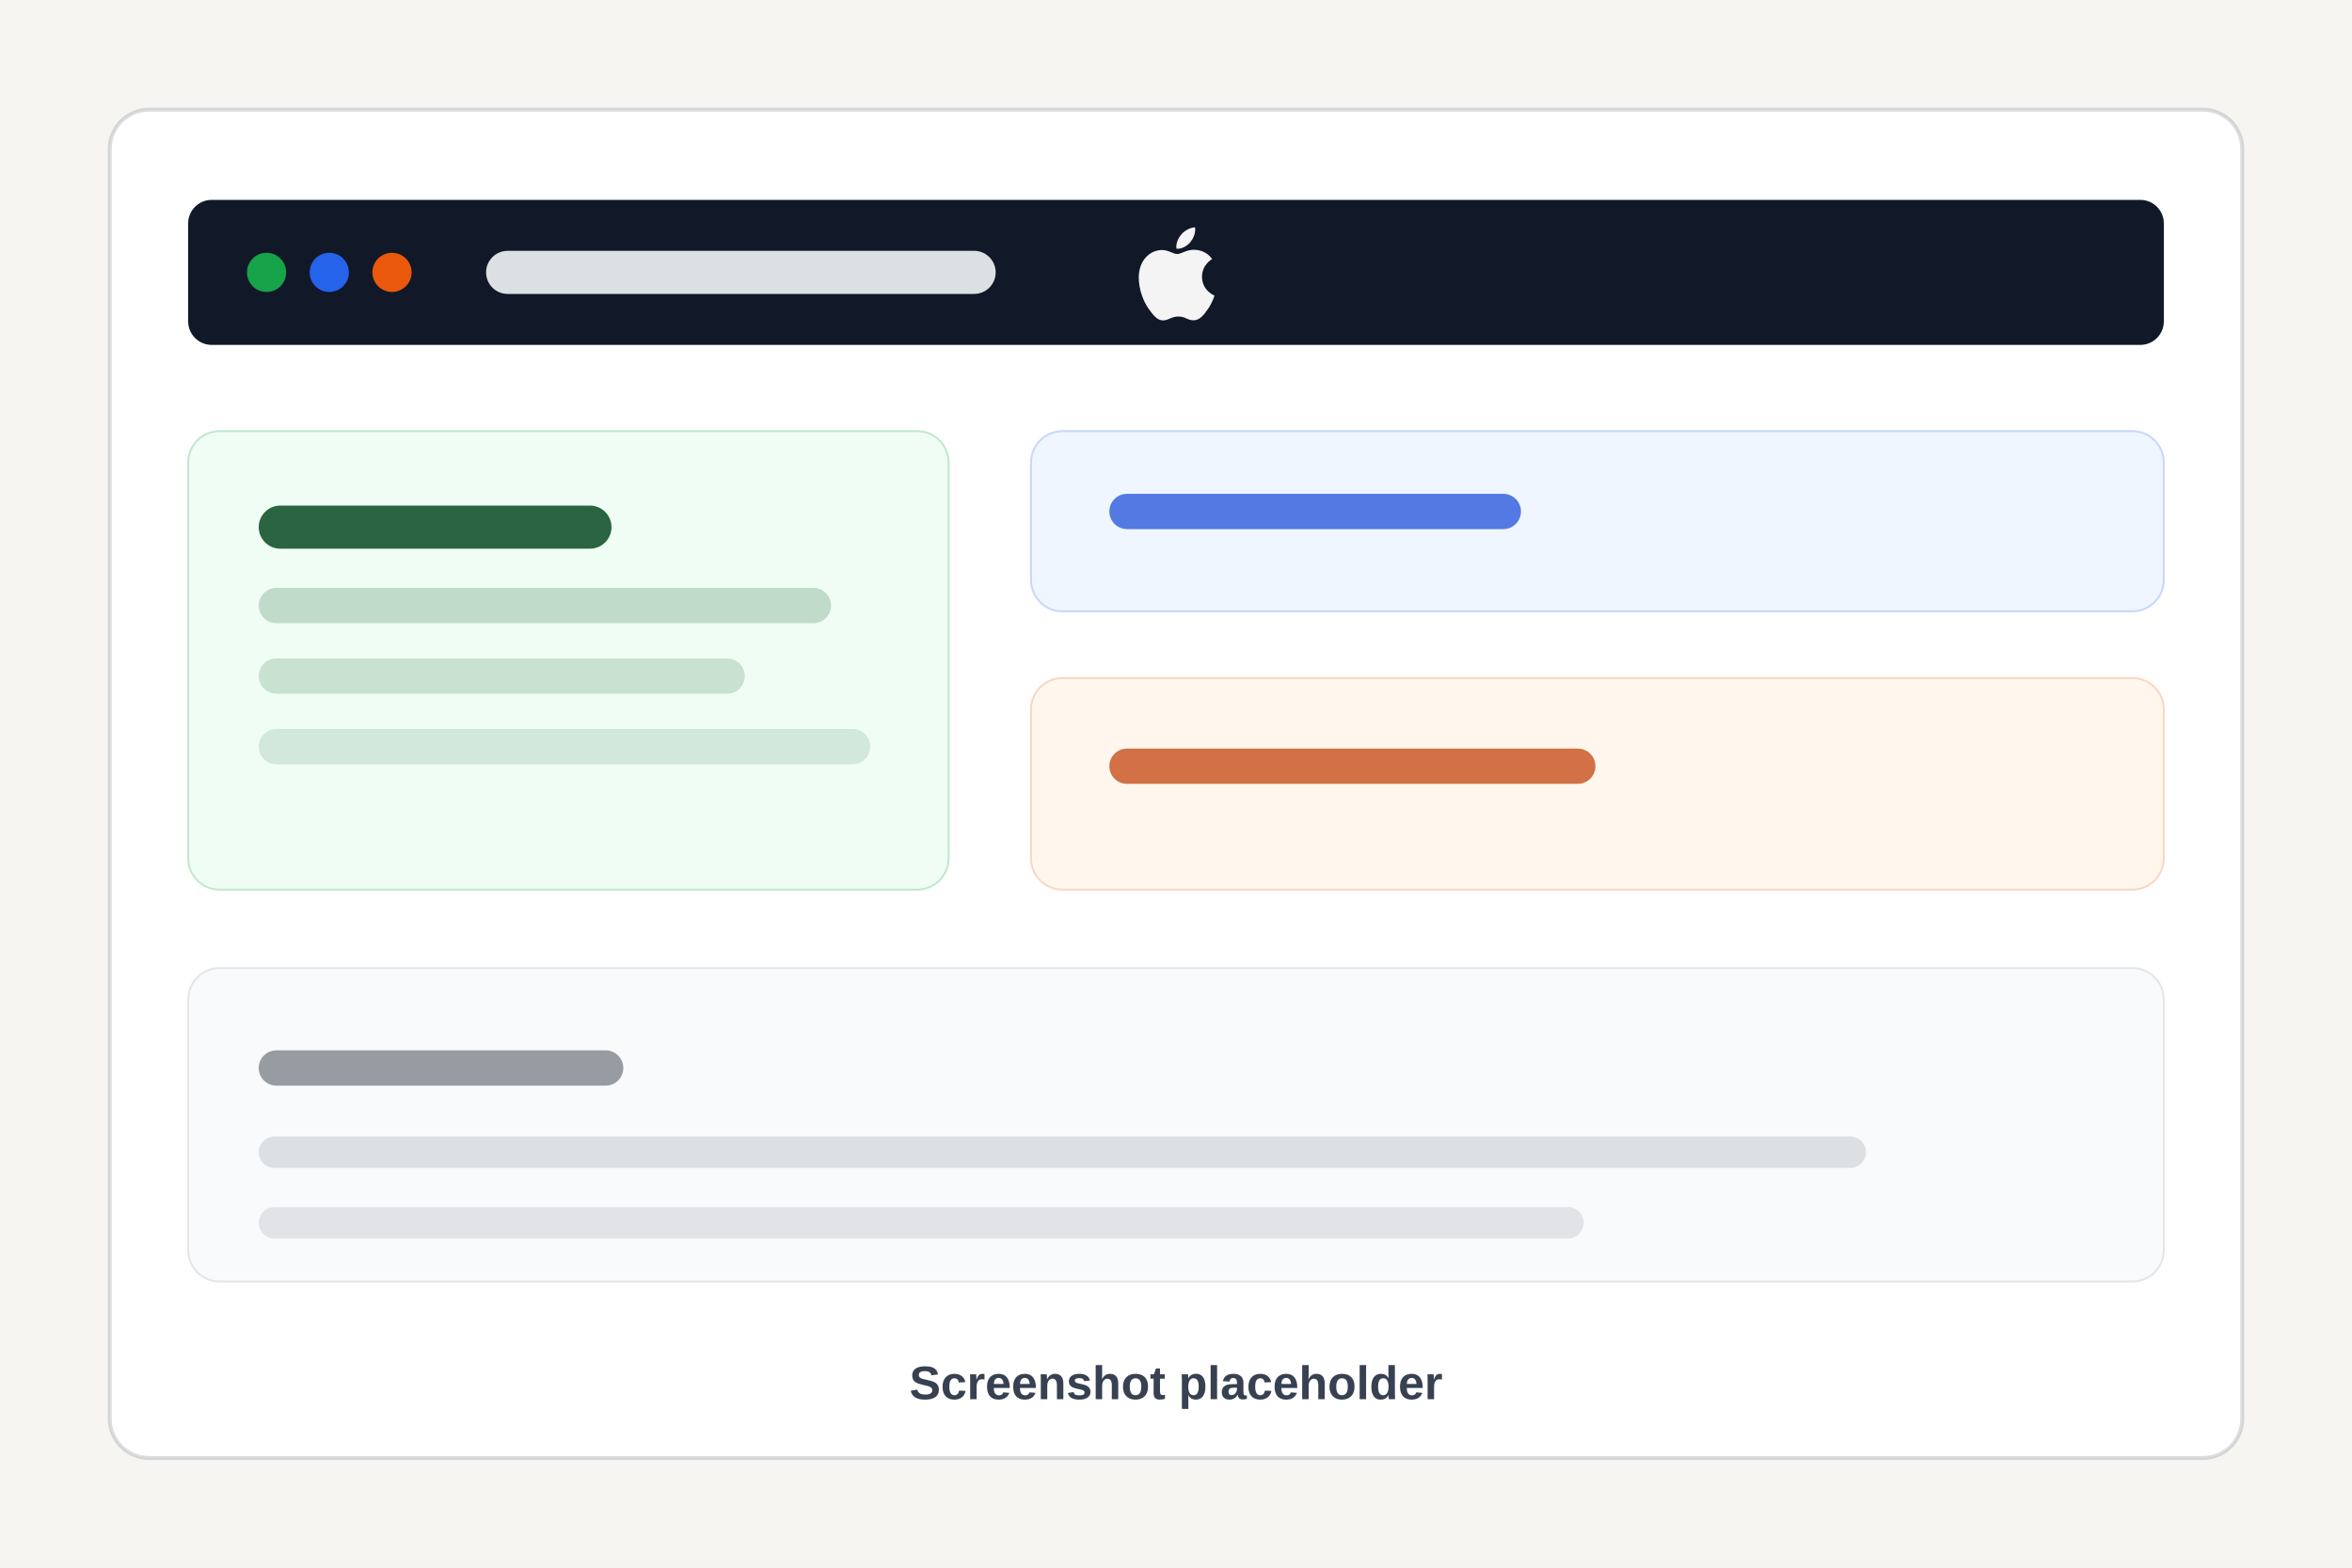
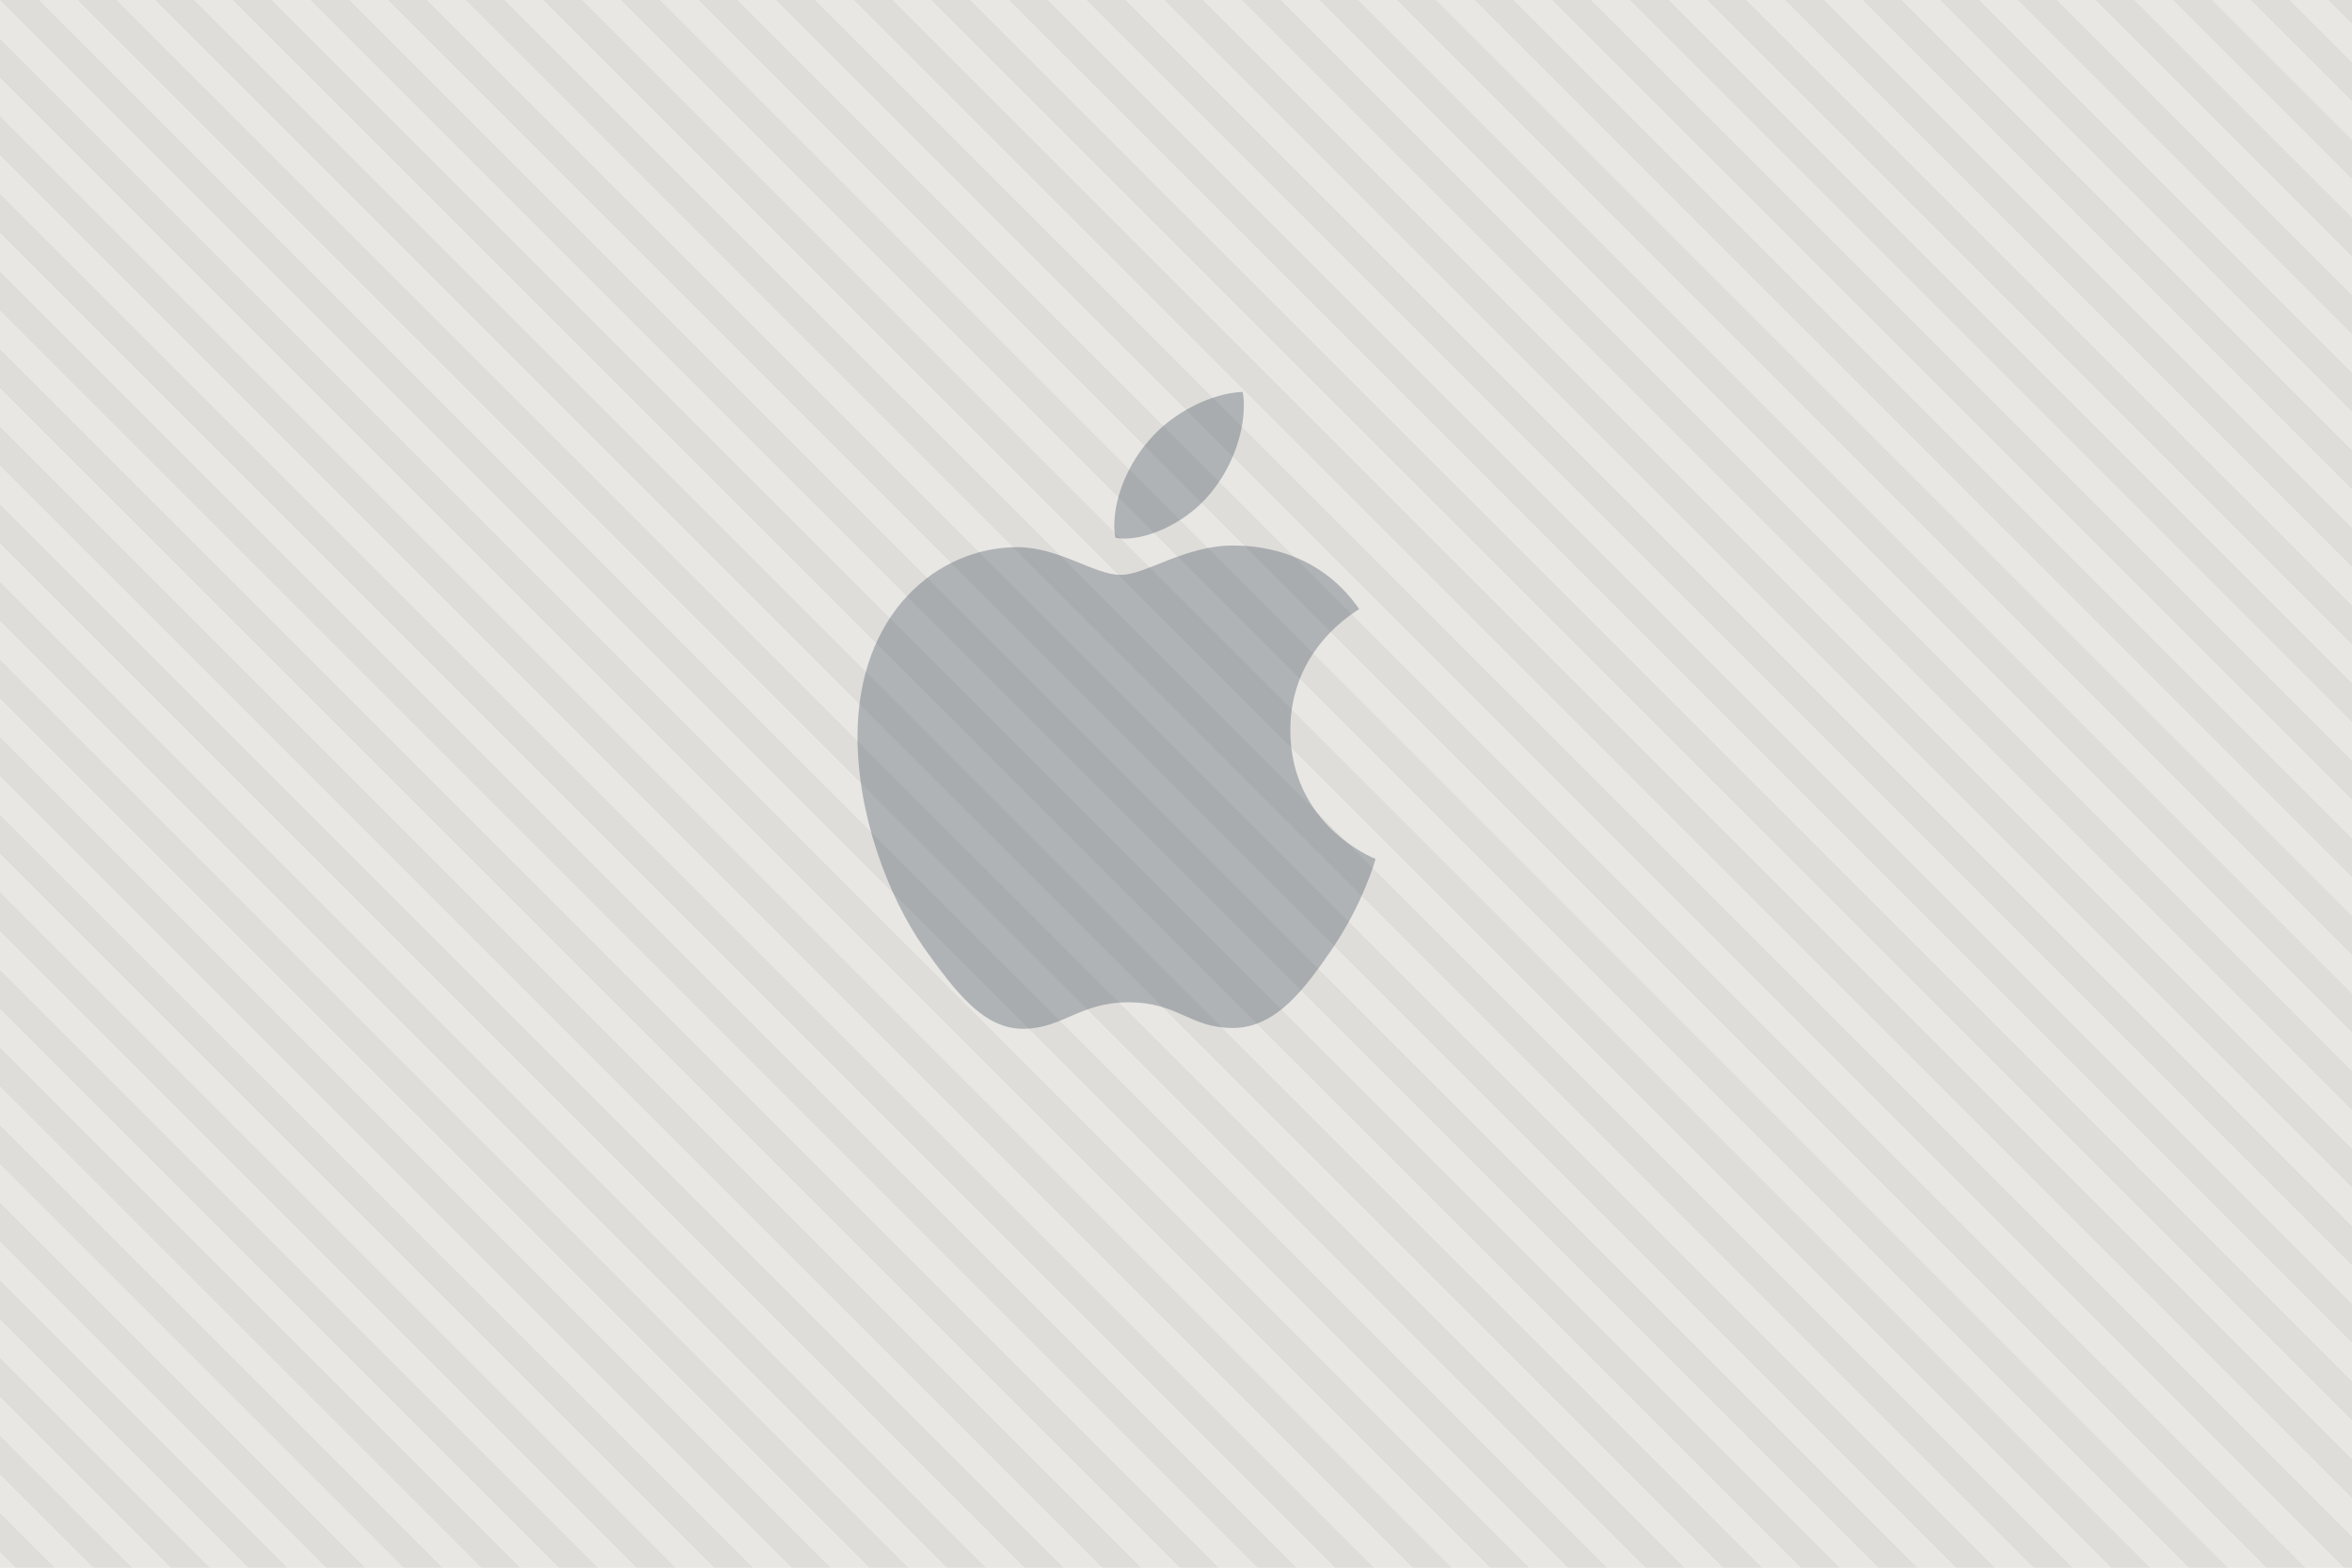
<svg xmlns="http://www.w3.org/2000/svg" width="1200" height="800" viewBox="0 0 1200 800" role="img" aria-labelledby="title desc">
-   <rect width="1200" height="800" fill="#f6f5f2" />
-   <rect x="56" y="56" width="1088" height="688" rx="20" fill="#ffffff" stroke="#1f2937" stroke-opacity="0.16" stroke-width="2" />
-   <rect x="96" y="102" width="1008" height="74" rx="12" fill="#111827" />
-   <circle cx="136" cy="139" r="10" fill="#16a34a" />
-   <circle cx="168" cy="139" r="10" fill="#2563eb" />
-   <circle cx="200" cy="139" r="10" fill="#ea580c" />
-   <rect x="248" y="128" width="260" height="22" rx="11" fill="#f8fafc" opacity="0.88" />
-   <g transform="translate(581 116) scale(0.095)" opacity="0.95">
-     <path fill="#fff" d="M393.794 170.505c-2.88 2.24-54.063 30.71-54.063 95.01 0 74.216 64.94 100.448 66.859 101.088-.32 1.92-10.237 35.828-34.23 71.017-21.112 30.71-43.825 61.74-77.734 61.74s-42.867-20.153-81.894-20.153c-38.388 0-51.823 20.793-82.854 20.793s-52.783-28.79-77.735-63.66C23.353 395.074 0 331.414 0 270.633c0-96.929 63.02-148.752 125.4-148.752 32.95 0 60.46 21.753 81.254 21.753 19.514 0 50.224-23.033 87.972-23.033 14.395 0 65.579 1.28 99.168 49.904zm-184.58-55.342c-2.56 0-5.12-.32-6.719-.64-.32-1.28-.96-5.118-.96-8.957 0-25.911 13.116-51.503 27.512-67.818C246.96 16.635 277.35.96 302.303 0c.64 2.88.96 6.398.96 9.917 0 25.592-10.877 51.183-26.232 69.738-16.634 20.473-45.105 35.508-67.818 35.508z" />
-   </g>
-   <rect x="96" y="220" width="388" height="234" rx="16" fill="#f0fdf4" stroke="#16a34a" stroke-opacity="0.24" />
-   <rect x="526" y="220" width="578" height="92" rx="16" fill="#eff6ff" stroke="#2563eb" stroke-opacity="0.22" />
-   <rect x="526" y="346" width="578" height="108" rx="16" fill="#fff7ed" stroke="#ea580c" stroke-opacity="0.22" />
-   <rect x="96" y="494" width="1008" height="160" rx="16" fill="#f8fafc" stroke="#111827" stroke-opacity="0.1" />
-   <rect x="132" y="258" width="180" height="22" rx="11" fill="#14532d" opacity="0.9" />
-   <rect x="132" y="300" width="292" height="18" rx="9" fill="#166534" opacity="0.22" />
-   <rect x="132" y="336" width="248" height="18" rx="9" fill="#166534" opacity="0.18" />
-   <rect x="132" y="372" width="312" height="18" rx="9" fill="#166534" opacity="0.14" />
-   <rect x="566" y="252" width="210" height="18" rx="9" fill="#1d4ed8" opacity="0.74" />
-   <rect x="566" y="382" width="248" height="18" rx="9" fill="#c2410c" opacity="0.74" />
-   <rect x="132" y="536" width="186" height="18" rx="9" fill="#111827" opacity="0.42" />
-   <rect x="132" y="580" width="820" height="16" rx="8" fill="#111827" opacity="0.12" />
-   <rect x="132" y="616" width="676" height="16" rx="8" fill="#111827" opacity="0.1" />
-   <text x="600" y="714" text-anchor="middle" fill="#374151" font-family="Arial, Helvetica, sans-serif" font-size="24" font-weight="700">Screenshot placeholder</text>
+   <defs>
+     <pattern id="stripe" width="28" height="28" patternUnits="userSpaceOnUse" patternTransform="rotate(135)">
+       <rect width="14" height="28" fill="#e8e7e4" />
+       <rect x="14" width="14" height="28" fill="#deddd9" />
+     </pattern>
+   </defs>
+   <rect width="1200" height="800" fill="url(#stripe)" />
+   <path transform="translate(437.5 200) scale(0.65)" fill="#4b5563" opacity="0.36" d="M393.794 170.505c-2.88 2.24-54.063 30.71-54.063 95.01 0 74.216 64.94 100.448 66.859 101.088-.32 1.92-10.237 35.828-34.23 71.017-21.112 30.71-43.825 61.74-77.734 61.74s-42.867-20.153-81.894-20.153c-38.388 0-51.823 20.793-82.854 20.793s-52.783-28.79-77.735-63.66C23.353 395.074 0 331.414 0 270.633c0-96.929 63.02-148.752 125.4-148.752 32.95 0 60.46 21.753 81.254 21.753 19.514 0 50.224-23.033 87.972-23.033 14.395 0 65.579 1.28 99.168 49.904zm-184.58-55.342c-2.56 0-5.12-.32-6.719-.64-.32-1.28-.96-5.118-.96-8.957 0-25.911 13.116-51.503 27.512-67.818C246.96 16.635 277.35.96 302.303 0c.64 2.88.96 6.398.96 9.917 0 25.592-10.877 51.183-26.232 69.738-16.634 20.473-45.105 35.508-67.818 35.508z" />
</svg>
